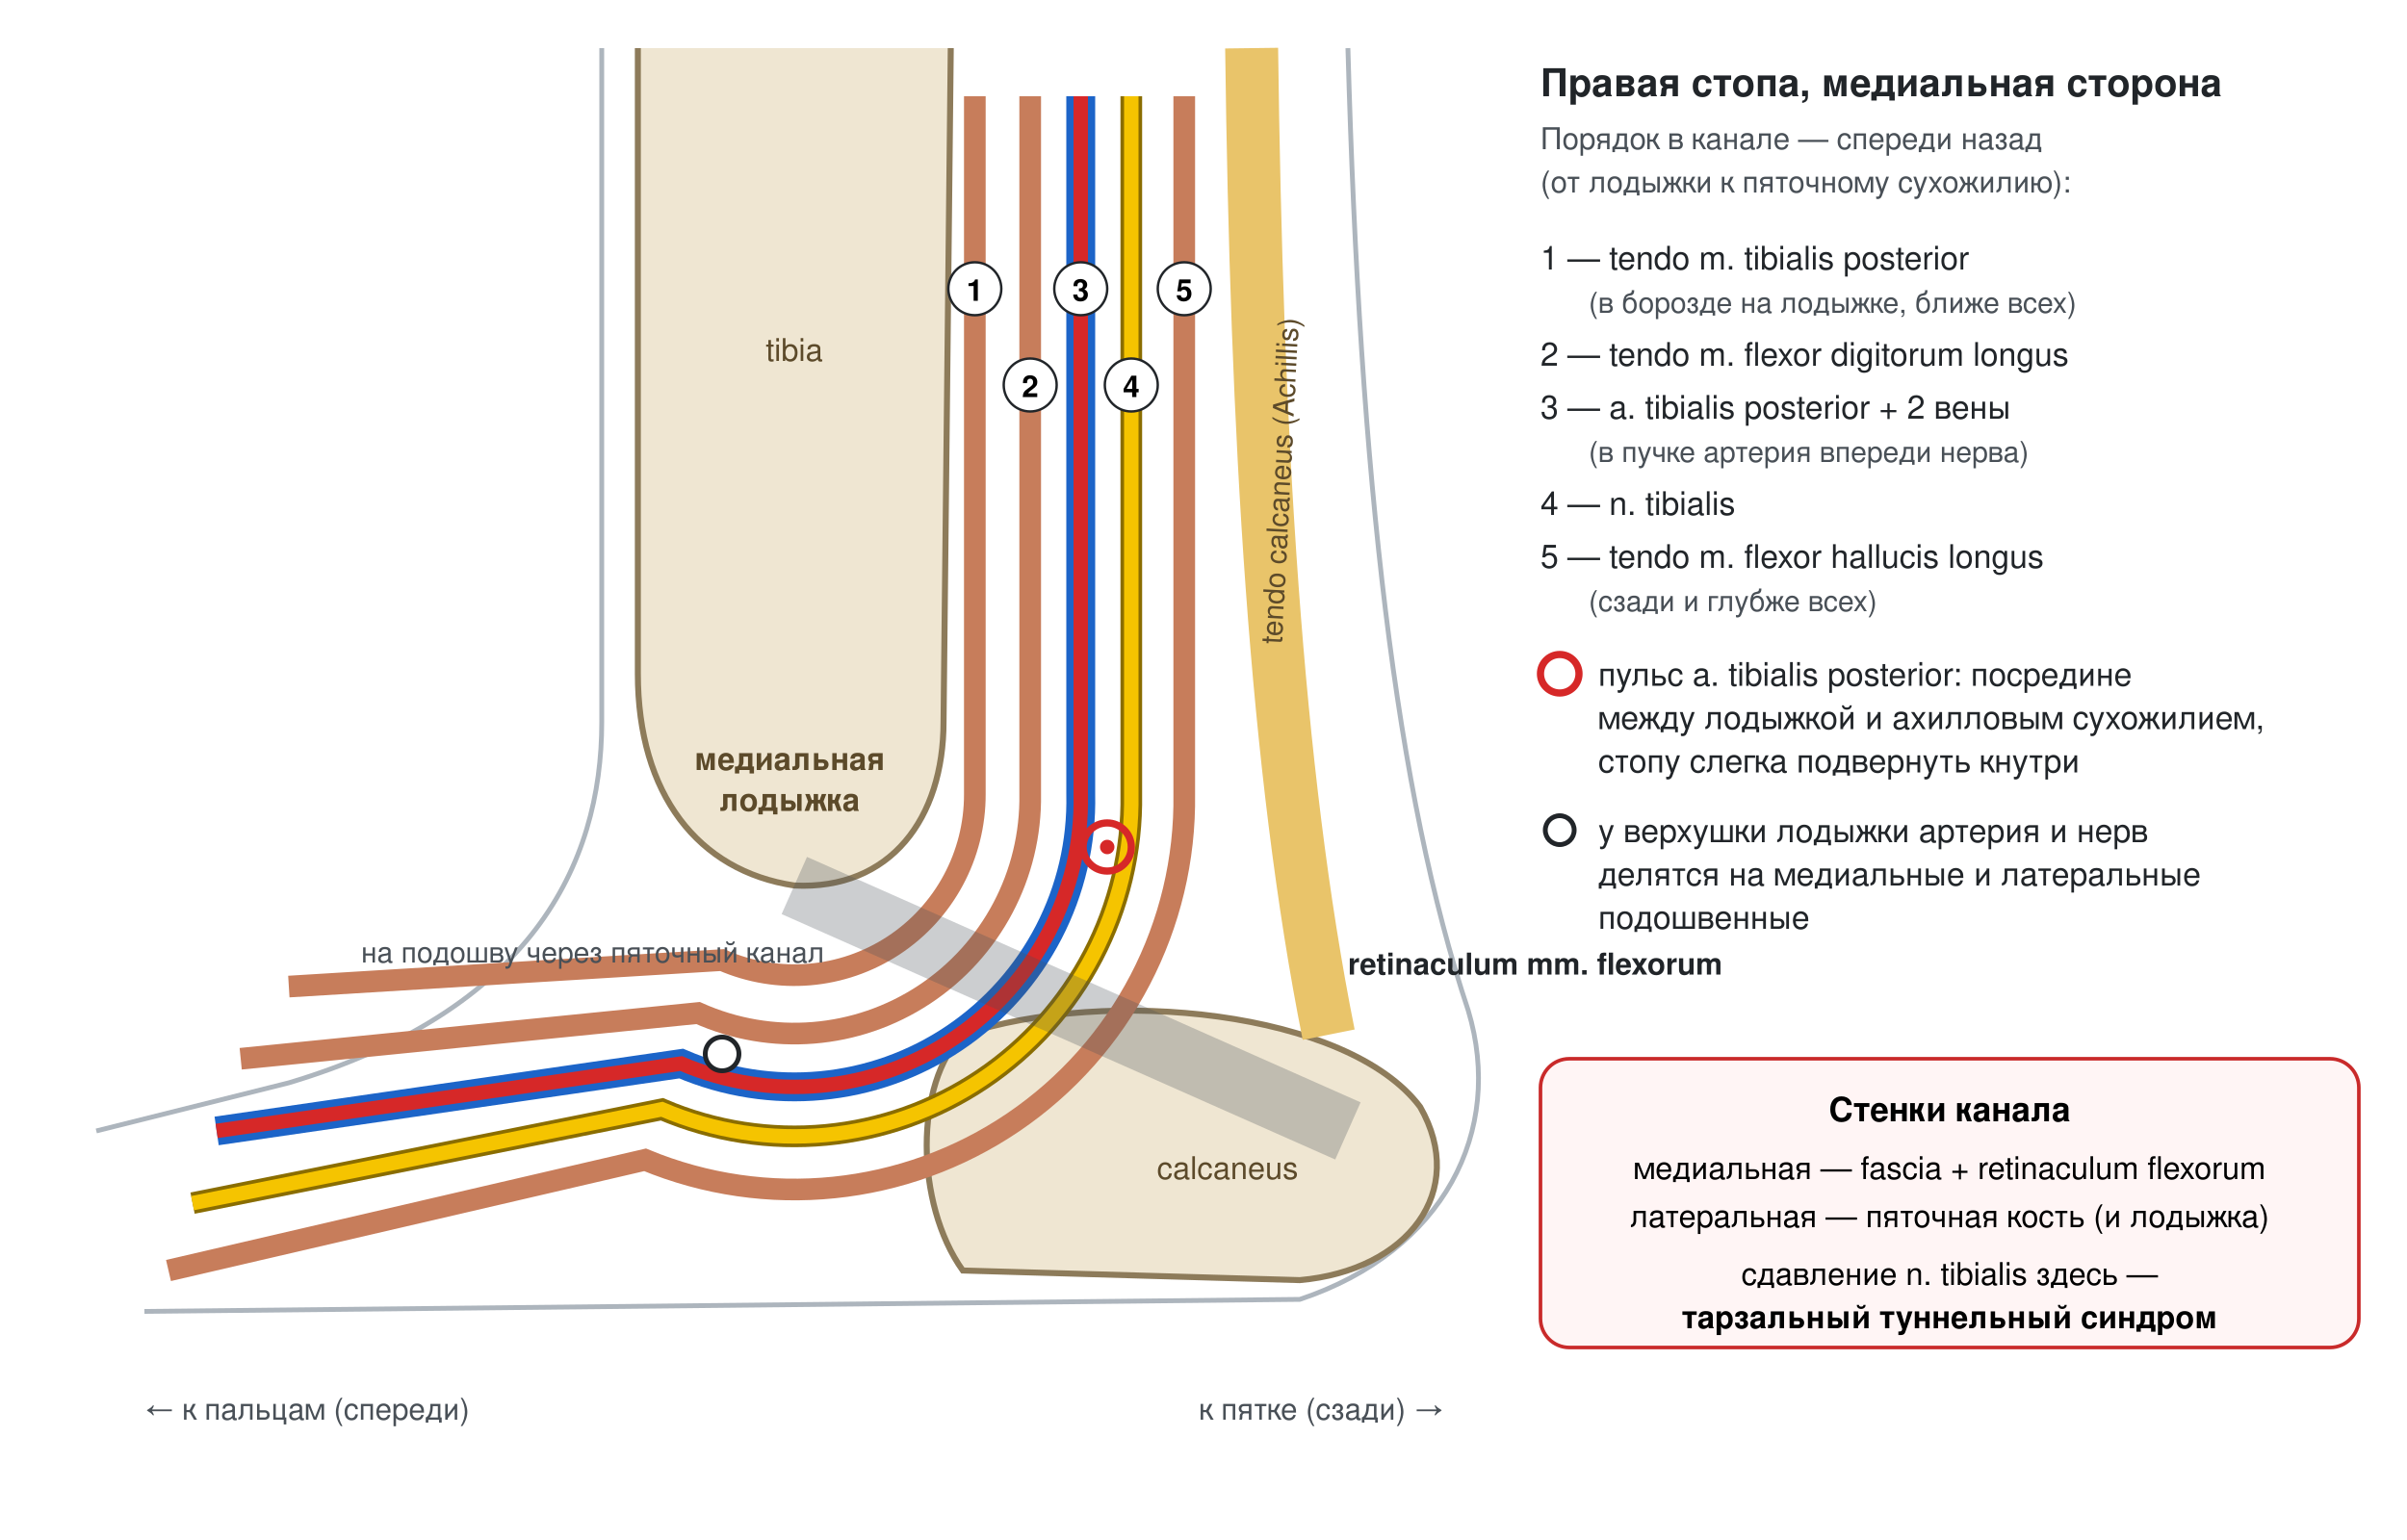
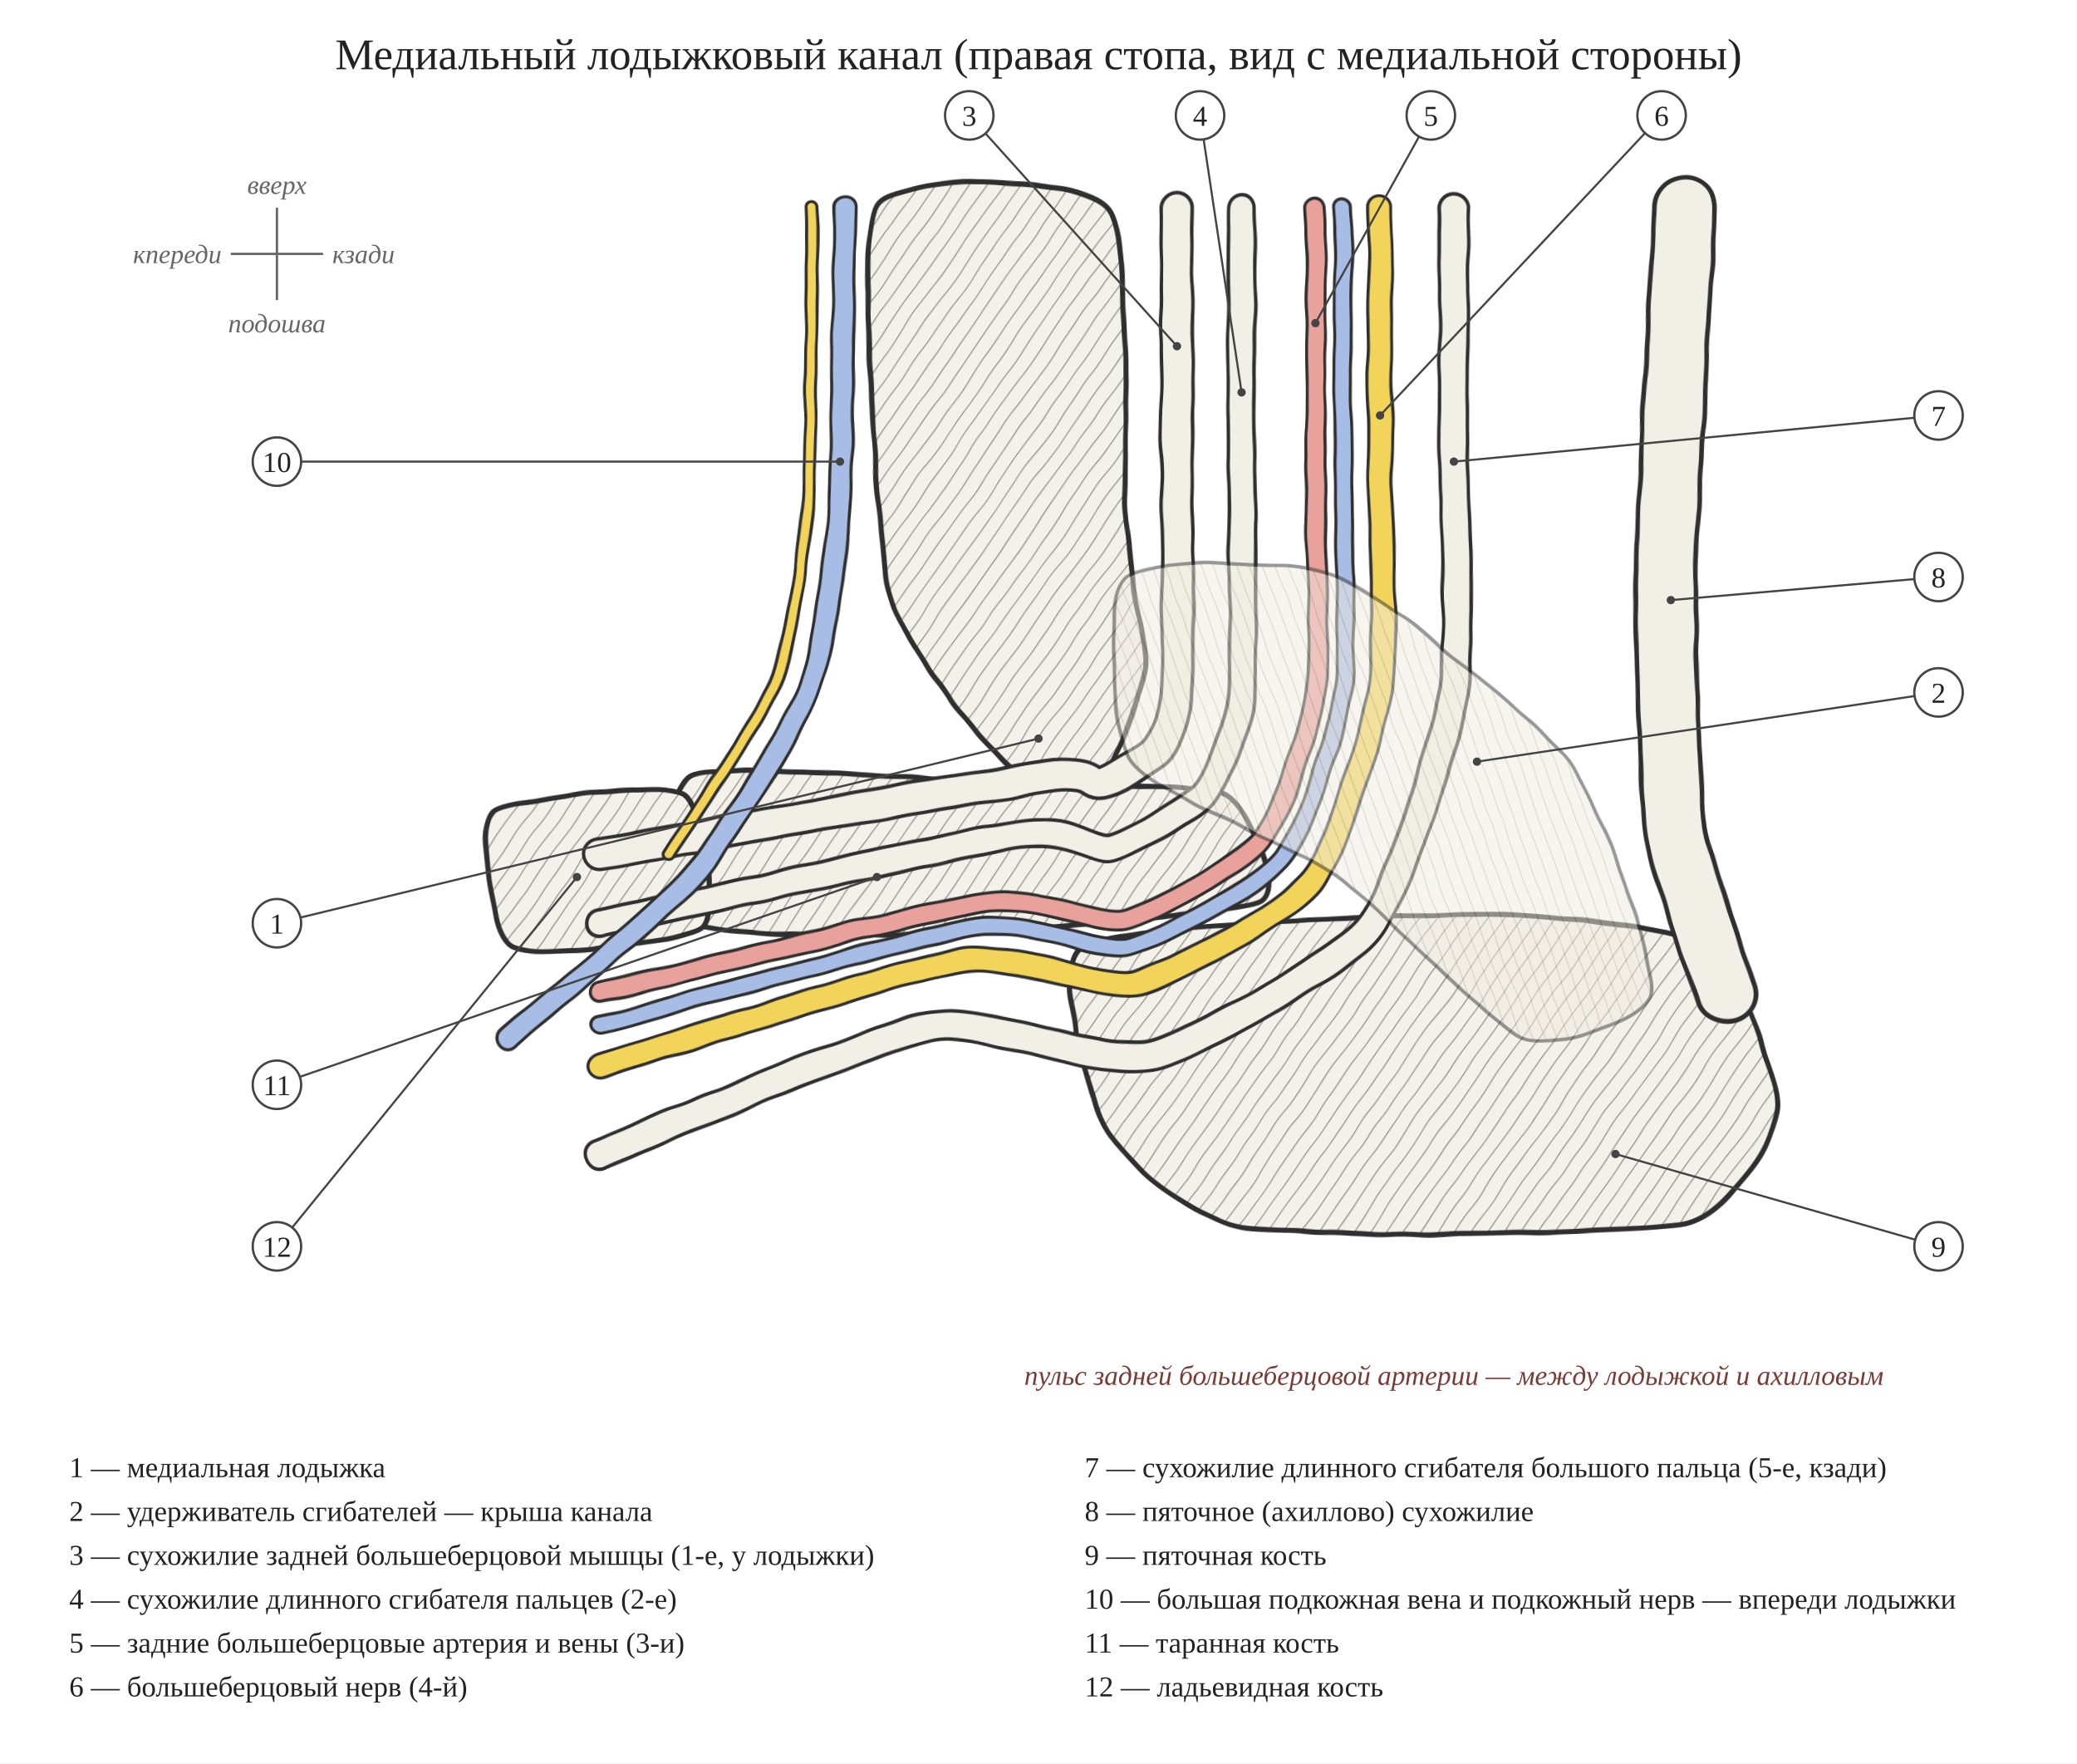
- <svg xmlns="http://www.w3.org/2000/svg" viewBox="0 0 1000 640" font-family="Helvetica, Arial, sans-serif" font-size="14">
-   <rect width="1000" height="640" fill="#ffffff" />
-   <path d="M250 20 L250 300 C250 360 220 420 120 450 L40 470" fill="none" stroke="#adb5bd" stroke-width="2" />
-   <path d="M560 20 C565 200 580 330 610 420 C625 470 600 520 540 540 L60 545" fill="none" stroke="#adb5bd" stroke-width="2" />
-   <path d="M265 20 L265 280 C265 330 290 362 330 368 C370 370 392 340 392 300 L395 20" fill="#efe6d2" stroke="#8d7b5a" stroke-width="2.5" />
-   <path d="M400 430 C460 410 560 420 590 460 C610 495 585 528 540 532 L400 528 C380 500 380 450 400 430 Z" fill="#efe6d2" stroke="#8d7b5a" stroke-width="2.5" />
-   <text x="510" y="490" text-anchor="middle" font-size="13" fill="#5c4a2a">calcaneus</text>
-   <path d="M520 20 C522 180 530 320 552 430" fill="none" stroke="#e9c46a" stroke-width="22" />
-   <text x="536" y="200" text-anchor="middle" font-size="12" fill="#5c4a2a" transform="rotate(-87 536 200)">tendo calcaneus (Achillis)</text>
-   <path d="M405 40 L405 330 A75 75 0 0 1 300 399 L120 410" fill="none" stroke="#c77d5b" stroke-width="9" />
-   <path d="M428 40 L428 330 A98 98 0 0 1 290 421 L100 440" fill="none" stroke="#c77d5b" stroke-width="9" />
-   <path d="M449 40 L449 330 A119 119 0 0 1 283 442 L90 470" fill="none" stroke="#1c64c8" stroke-width="12" />
-   <path d="M449 40 L449 330 A119 119 0 0 1 283 442 L90 470" fill="none" stroke="#d62828" stroke-width="6" />
-   <path d="M470 40 L470 330 A140 140 0 0 1 275 461 L80 500" fill="none" stroke="#8a6d00" stroke-width="9" />
-   <path d="M470 40 L470 330 A140 140 0 0 1 275 461 L80 500" fill="none" stroke="#f5c400" stroke-width="6" />
-   <path d="M492 40 L492 330 A162 162 0 0 1 268 482 L70 528" fill="none" stroke="#c77d5b" stroke-width="9" />
-   <path d="M330 368 L560 470" stroke="#495057" stroke-width="26" stroke-opacity="0.28" />
-   <text x="560" y="405" font-size="12.5" fill="#212529" font-weight="bold">retinaculum mm. flexorum</text>
-   <circle cx="460" cy="352" r="10" fill="none" stroke="#d62828" stroke-width="3" />
-   <circle cx="460" cy="352" r="3" fill="#d62828" />
-   <circle cx="300" cy="438" r="7" fill="#ffffff" stroke="#212529" stroke-width="2" />
-   <g font-weight="bold" font-size="12.5">
-     <g fill="#ffffff" stroke="#212529">
-       <circle cx="405" cy="120" r="11" />
-       <circle cx="428" cy="160" r="11" />
-       <circle cx="449" cy="120" r="11" />
-       <circle cx="470" cy="160" r="11" />
-       <circle cx="492" cy="120" r="11" />
-     </g>
-     <text x="405" y="125" text-anchor="middle">1</text>
-     <text x="428" y="165" text-anchor="middle">2</text>
-     <text x="449" y="125" text-anchor="middle">3</text>
-     <text x="470" y="165" text-anchor="middle">4</text>
-     <text x="492" y="125" text-anchor="middle">5</text>
+ <svg xmlns="http://www.w3.org/2000/svg" viewBox="0 0 900 764" font-family="Georgia, 'Times New Roman', serif">
+   <defs>
+     <filter id="pencil" x="-3%" y="-3%" width="106%" height="106%">
+       <feTurbulence type="fractalNoise" baseFrequency="0.04" numOctaves="2" seed="5" result="n" />
+       <feDisplacementMap in="SourceGraphic" in2="n" scale="2.2" xChannelSelector="R" yChannelSelector="G" />
+     </filter>
+     <filter id="soft" x="-3%" y="-3%" width="106%" height="106%">
+       <feTurbulence type="fractalNoise" baseFrequency="0.06" numOctaves="1" seed="9" result="n" />
+       <feDisplacementMap in="SourceGraphic" in2="n" scale="1.2" xChannelSelector="R" yChannelSelector="G" />
+     </filter>
+     <pattern id="bone" width="6" height="6" patternUnits="userSpaceOnUse" patternTransform="rotate(35)">
+       <rect width="6" height="6" fill="#f4f1ea" />
+       <line x1="0" y1="0" x2="0" y2="6" stroke="#8d8d8d" stroke-width="0.9" />
+     </pattern>
+     <pattern id="marrow" width="8" height="8" patternUnits="userSpaceOnUse">
+       <rect width="8" height="8" fill="#faf6ec" />
+       <circle cx="2" cy="2" r="0.9" fill="#c9bfa8" />
+       <circle cx="6" cy="6" r="0.7" fill="#d6ccb4" />
+     </pattern>
+     <pattern id="fat" width="10" height="10" patternUnits="userSpaceOnUse">
+       <rect width="10" height="10" fill="#fbf4dc" />
+       <circle cx="3" cy="3" r="2.2" fill="none" stroke="#e2d3a4" stroke-width="0.6" />
+       <circle cx="8" cy="8" r="1.8" fill="none" stroke="#e2d3a4" stroke-width="0.6" />
+     </pattern>
+     <pattern id="lig" width="5" height="5" patternUnits="userSpaceOnUse" patternTransform="rotate(-20)">
+       <rect width="5" height="5" fill="#efece2" />
+       <line x1="0" y1="0" x2="0" y2="5" stroke="#b9b29d" stroke-width="0.8" />
+     </pattern>
+     <pattern id="xmus" width="9" height="9" patternUnits="userSpaceOnUse">
+       <rect width="9" height="9" fill="#f1dad0" />
+       <circle cx="2" cy="2" r="1.1" fill="#c79c8c" />
+       <circle cx="6.5" cy="4" r="0.9" fill="#cfa696" />
+       <circle cx="3.5" cy="7" r="1" fill="#c79c8c" />
+     </pattern>
+     <pattern id="xmus2" width="9" height="9" patternUnits="userSpaceOnUse">
+       <rect width="9" height="9" fill="#e9cdc2" />
+       <circle cx="2.5" cy="3" r="1.1" fill="#bb8f80" />
+       <circle cx="7" cy="6" r="1" fill="#c39888" />
+       <circle cx="5" cy="1" r="0.8" fill="#c39888" />
+     </pattern>
+     <pattern id="xmus3" width="9" height="9" patternUnits="userSpaceOnUse">
+       <rect width="9" height="9" fill="#f5e3dc" />
+       <circle cx="3" cy="2" r="1" fill="#d3ad9e" />
+       <circle cx="6" cy="6.5" r="1.1" fill="#cba293" />
+     </pattern>
+   </defs>
+   <rect width="900" height="764" fill="#ffffff" />
+   <text x="450.0" y="30" font-size="19" text-anchor="middle" fill="#222">Медиальный лодыжковый канал (правая стопа, вид с медиальной стороны)</text>
+   <g filter="url(#soft)" stroke-linecap="round" stroke-linejoin="round">
+ </g>
+   <g filter="url(#pencil)" stroke-linecap="round" stroke-linejoin="round">
+     <path d="M380.0 90.0 C389.6 74.0, 469.2 76.0, 480.0 90.0 C490.8 104.0, 486.4 210.0, 488.0 230.0 C489.6 250.0, 497.2 279.0, 496.0 290.0 C494.8 301.0, 481.6 335.6, 476.0 340.0 C470.4 344.4, 446.6 338.0, 440.0 334.0 C433.4 330.0, 415.6 308.4, 410.0 300.0 C404.4 291.6, 387.0 271.0, 384.0 250.0 C381.0 229.0, 370.4 106.0, 380.0 90.0 Z" fill="url(#bone)" stroke="#2f2f2f" stroke-width="2.2" />
+     <path d="M300.0 336.0 C314.0 330.0, 417.0 339.2, 440.0 340.0 C463.0 340.8, 519.4 339.0, 530.0 344.0 C540.6 349.0, 557.0 384.0, 546.0 390.0 C535.0 396.0, 444.6 403.0, 420.0 404.0 C395.4 405.0, 312.0 406.8, 300.0 400.0 C288.0 393.2, 286.0 342.0, 300.0 336.0 Z" fill="url(#bone)" stroke="#2f2f2f" stroke-width="2.2" />
+     <path d="M214.0 352.0 C221.4 345.4, 287.0 339.0, 296.0 344.0 C305.0 349.0, 311.4 395.4, 304.0 402.0 C296.6 408.6, 231.0 415.0, 222.0 410.0 C213.0 405.0, 206.6 358.6, 214.0 352.0 Z" fill="url(#bone)" stroke="#2f2f2f" stroke-width="2.2" />
+     <path d="M470.0 410.0 C486.0 400.6, 613.0 396.0, 640.0 396.0 C667.0 396.0, 727.0 401.6, 740.0 410.0 C753.0 418.4, 771.0 468.0, 770.0 480.0 C769.0 492.0, 753.0 524.8, 730.0 530.0 C707.0 535.2, 565.0 536.0, 540.0 532.0 C515.0 528.0, 487.0 502.2, 480.0 490.0 C473.0 477.8, 454.0 419.4, 470.0 410.0 Z" fill="url(#bone)" stroke="#2f2f2f" stroke-width="2.2" />
+     <path d="M730.0 90.0 C729.2 106.0, 722.4 223.0, 722.0 250.0 C721.6 277.0, 723.4 342.0, 726.0 360.0 C728.6 378.0, 745.8 423.0, 748.0 430.0" fill="none" stroke="#2f2f2f" stroke-width="28" />
+     <path d="M730.0 90.0 C729.2 106.0, 722.4 223.0, 722.0 250.0 C721.6 277.0, 723.4 342.0, 726.0 360.0 C728.6 378.0, 745.8 423.0, 748.0 430.0" fill="none" stroke="#f2f0e6" stroke-width="24" />
+     <path d="M510.0 90.0 C510.0 101.0, 510.0 179.0, 510.0 200.0 C510.0 221.0, 510.9 287.4, 510.0 300.0 C509.1 312.6, 503.9 321.8, 500.6 325.7 C497.3 329.7, 481.7 338.3, 476.9 339.4 C472.2 340.4, 474.8 333.2, 453.1 336.3 C431.4 339.3, 279.3 366.6, 260.0 370.0" fill="none" stroke="#2f2f2f" stroke-width="15" />
+     <path d="M510.0 90.0 C510.0 101.0, 510.0 179.0, 510.0 200.0 C510.0 221.0, 510.9 287.4, 510.0 300.0 C509.1 312.6, 503.9 321.8, 500.6 325.7 C497.3 329.7, 481.7 338.3, 476.9 339.4 C472.2 340.4, 474.8 333.2, 453.1 336.3 C431.4 339.3, 279.3 366.6, 260.0 370.0" fill="none" stroke="#f2f0e6" stroke-width="12" />
+     <path d="M538.0 90.0 C538.0 101.0, 538.0 179.0, 538.0 200.0 C538.0 221.0, 539.6 285.6, 538.0 300.0 C536.4 314.4, 527.7 337.0, 522.1 343.7 C516.5 350.4, 489.9 365.2, 481.8 367.0 C473.7 368.8, 463.4 358.3, 441.3 361.6 C419.1 364.9, 278.1 396.2, 260.0 400.0" fill="none" stroke="#2f2f2f" stroke-width="13" />
+     <path d="M538.0 90.0 C538.0 101.0, 538.0 179.0, 538.0 200.0 C538.0 221.0, 539.6 285.6, 538.0 300.0 C536.4 314.4, 527.7 337.0, 522.1 343.7 C516.5 350.4, 489.9 365.2, 481.8 367.0 C473.7 368.8, 463.4 358.3, 441.3 361.6 C419.1 364.9, 278.1 396.2, 260.0 400.0" fill="none" stroke="#f2f0e6" stroke-width="10" />
+     <path d="M570.0 90.0 C570.0 101.0, 570.0 179.0, 570.0 200.0 C570.0 221.0, 572.3 283.6, 570.0 300.0 C567.7 316.4, 554.9 354.4, 546.6 364.3 C538.3 374.1, 499.3 395.8, 487.4 398.5 C475.5 401.1, 450.5 387.5, 427.7 390.6 C405.0 393.8, 276.8 426.1, 260.0 430.0" fill="none" stroke="#2f2f2f" stroke-width="9.6" stroke-linecap="round" />
+     <path d="M570.0 90.0 C570.0 101.0, 570.0 179.0, 570.0 200.0 C570.0 221.0, 572.3 283.6, 570.0 300.0 C567.7 316.4, 554.9 354.4, 546.6 364.3 C538.3 374.1, 499.3 395.8, 487.4 398.5 C475.5 401.1, 450.5 387.5, 427.7 390.6 C405.0 393.8, 276.8 426.1, 260.0 430.0" fill="none" stroke="#e8a19b" stroke-width="7" stroke-linecap="round" />
+     <path d="M582.0 90.0 C582.0 101.0, 582.0 179.0, 582.0 200.0 C582.0 221.0, 584.6 282.8, 582.0 300.0 C579.4 317.2, 565.1 361.0, 555.8 372.0 C546.5 383.0, 502.8 407.3, 489.4 410.3 C476.1 413.2, 445.6 398.1, 422.7 401.5 C399.7 404.9, 276.3 439.8, 260.0 444.0" fill="none" stroke="#2f2f2f" stroke-width="8.6" stroke-linecap="round" />
+     <path d="M582.0 90.0 C582.0 101.0, 582.0 179.0, 582.0 200.0 C582.0 221.0, 584.6 282.8, 582.0 300.0 C579.4 317.2, 565.1 361.0, 555.8 372.0 C546.5 383.0, 502.8 407.3, 489.4 410.3 C476.1 413.2, 445.6 398.1, 422.7 401.5 C399.7 404.9, 276.3 439.8, 260.0 444.0" fill="none" stroke="#a8bde6" stroke-width="6" stroke-linecap="round" />
+     <path d="M598.0 90.0 C598.0 101.0, 598.0 179.0, 598.0 200.0 C598.0 221.0, 601.0 281.8, 598.0 300.0 C595.0 318.2, 578.6 369.7, 568.1 382.3 C557.5 394.9, 507.4 422.7, 492.2 426.1 C477.0 429.4, 439.1 412.4, 415.9 416.0 C392.7 419.6, 275.6 457.4, 260.0 462.0" fill="none" stroke="#2f2f2f" stroke-width="11.6" stroke-linecap="round" />
+     <path d="M598.0 90.0 C598.0 101.0, 598.0 179.0, 598.0 200.0 C598.0 221.0, 601.0 281.8, 598.0 300.0 C595.0 318.2, 578.6 369.7, 568.1 382.3 C557.5 394.9, 507.4 422.7, 492.2 426.1 C477.0 429.4, 439.1 412.4, 415.9 416.0 C392.7 419.6, 275.6 457.4, 260.0 462.0" fill="none" stroke="#f2d45a" stroke-width="9" stroke-linecap="round" />
+     <path d="M630.0 90.0 C630.0 101.0, 630.0 179.0, 630.0 200.0 C630.0 221.0, 633.7 279.7, 630.0 300.0 C626.3 320.3, 605.8 387.1, 592.6 402.8 C579.3 418.6, 516.8 453.4, 497.8 457.6 C478.8 461.8, 426.2 440.8, 402.4 445.0 C378.6 449.3, 274.2 494.5, 260.0 500.0" fill="none" stroke="#2f2f2f" stroke-width="14" />
+     <path d="M630.0 90.0 C630.0 101.0, 630.0 179.0, 630.0 200.0 C630.0 221.0, 633.7 279.7, 630.0 300.0 C626.3 320.3, 605.8 387.1, 592.6 402.8 C579.3 418.6, 516.8 453.4, 497.8 457.6 C478.8 461.8, 426.2 440.8, 402.4 445.0 C378.6 449.3, 274.2 494.5, 260.0 500.0" fill="none" stroke="#f2f0e6" stroke-width="11" />
+     <path d="M488.0 250.0 C497.0 242.0, 560.8 242.0, 580.0 250.0 C599.2 258.0, 666.4 312.0, 680.0 330.0 C693.6 348.0, 718.0 418.0, 716.0 430.0 C714.0 442.0, 673.6 455.0, 660.0 450.0 C646.4 445.0, 597.0 392.0, 580.0 380.0 C563.0 368.0, 499.2 343.0, 490.0 330.0 C480.8 317.0, 479.0 258.0, 488.0 250.0 Z" fill="url(#lig)" stroke="#2f2f2f" stroke-width="1.5" opacity="0.5" />
+     <path d="M366.0 90.0 C365.8 103.0, 365.6 199.0, 364.0 220.0 C362.4 241.0, 356.4 284.0, 350.0 300.0 C343.6 316.0, 313.0 365.0, 300.0 380.0 C287.0 395.0, 228.0 443.0, 220.0 450.0" fill="none" stroke="#2f2f2f" stroke-width="10.6" stroke-linecap="round" />
+     <path d="M366.0 90.0 C365.8 103.0, 365.6 199.0, 364.0 220.0 C362.4 241.0, 356.4 284.0, 350.0 300.0 C343.6 316.0, 313.0 365.0, 300.0 380.0 C287.0 395.0, 228.0 443.0, 220.0 450.0" fill="none" stroke="#a8bde6" stroke-width="8" stroke-linecap="round" />
+     <path d="M352.0 90.0 C351.8 103.0, 351.6 199.4, 350.0 220.0 C348.4 240.6, 342.0 281.0, 336.0 296.0 C330.0 311.0, 294.6 362.6, 290.0 370.0" fill="none" stroke="#2f2f2f" stroke-width="6.1" stroke-linecap="round" />
+     <path d="M352.0 90.0 C351.8 103.0, 351.6 199.4, 350.0 220.0 C348.4 240.6, 342.0 281.0, 336.0 296.0 C330.0 311.0, 294.6 362.6, 290.0 370.0" fill="none" stroke="#f2d45a" stroke-width="3.5" stroke-linecap="round" />
  </g>
-   <text x="328" y="320" text-anchor="middle" font-size="13" font-weight="bold" fill="#5c4a2a">медиальная</text>
-   <text x="328" y="337" text-anchor="middle" font-size="13" font-weight="bold" fill="#5c4a2a">лодыжка</text>
-   <text x="330" y="150" text-anchor="middle" font-size="13" fill="#5c4a2a">tibia</text>
-   <text x="60" y="590" font-size="12.5" fill="#495057">← к пальцам (спереди)</text>
-   <text x="600" y="590" font-size="12.5" fill="#495057" text-anchor="end">к пятке (сзади) →</text>
-   <text x="150" y="400" font-size="12" fill="#495057">на подошву через пяточный канал</text>
-   <g font-size="13.5" fill="#212529">
-     <text x="640" y="40" font-weight="bold" font-size="16">Правая стопа, медиальная сторона</text>
-     <text x="640" y="62" font-size="12.5" fill="#495057">Порядок в канале — спереди назад</text>
-     <text x="640" y="62" font-size="12.5" fill="#495057" dy="18">(от лодыжки к пяточному сухожилию):</text>
-     <text x="640" y="112">1 — tendo m. tibialis posterior</text>
-     <text x="660" y="130" font-size="12" fill="#495057">(в борозде на лодыжке, ближе всех)</text>
-     <text x="640" y="152">2 — tendo m. flexor digitorum longus</text>
-     <text x="640" y="174">3 — a. tibialis posterior + 2 вены</text>
-     <text x="660" y="192" font-size="12" fill="#495057">(в пучке артерия впереди нерва)</text>
-     <text x="640" y="214">4 — n. tibialis</text>
-     <text x="640" y="236">5 — tendo m. flexor hallucis longus</text>
-     <text x="660" y="254" font-size="12" fill="#495057">(сзади и глубже всех)</text>
-     <circle cx="648" cy="280" r="8" fill="none" stroke="#d62828" stroke-width="3" />
-     <text x="664" y="285">пульс a. tibialis posterior: посредине</text>
-     <text x="664" y="303">между лодыжкой и ахилловым сухожилием,</text>
-     <text x="664" y="321">стопу слегка подвернуть кнутри</text>
-     <circle cx="648" cy="345" r="6" fill="#ffffff" stroke="#212529" stroke-width="2" />
-     <text x="664" y="350">у верхушки лодыжки артерия и нерв</text>
-     <text x="664" y="368">делятся на медиальные и латеральные</text>
-     <text x="664" y="386">подошвенные</text>
+   <line x1="450" y1="320" x2="120" y2="400" stroke="#444" stroke-width="0.9" />
+   <circle cx="450" cy="320" r="1.8" fill="#444" />
+   <circle cx="120" cy="400" r="10.5" fill="#fff" stroke="#444" stroke-width="1" />
+   <text x="120" y="404.5" font-size="12.5" text-anchor="middle" fill="#222">1</text>
+   <line x1="640" y1="330" x2="840" y2="300" stroke="#444" stroke-width="0.9" />
+   <circle cx="640" cy="330" r="1.8" fill="#444" />
+   <circle cx="840" cy="300" r="10.5" fill="#fff" stroke="#444" stroke-width="1" />
+   <text x="840" y="304.5" font-size="12.5" text-anchor="middle" fill="#222">2</text>
+   <line x1="510" y1="150" x2="420" y2="50" stroke="#444" stroke-width="0.9" />
+   <circle cx="510" cy="150" r="1.8" fill="#444" />
+   <circle cx="420" cy="50" r="10.5" fill="#fff" stroke="#444" stroke-width="1" />
+   <text x="420" y="54.5" font-size="12.5" text-anchor="middle" fill="#222">3</text>
+   <line x1="538" y1="170" x2="520" y2="50" stroke="#444" stroke-width="0.9" />
+   <circle cx="538" cy="170" r="1.8" fill="#444" />
+   <circle cx="520" cy="50" r="10.5" fill="#fff" stroke="#444" stroke-width="1" />
+   <text x="520" y="54.5" font-size="12.5" text-anchor="middle" fill="#222">4</text>
+   <line x1="570" y1="140" x2="620" y2="50" stroke="#444" stroke-width="0.9" />
+   <circle cx="570" cy="140" r="1.8" fill="#444" />
+   <circle cx="620" cy="50" r="10.5" fill="#fff" stroke="#444" stroke-width="1" />
+   <text x="620" y="54.5" font-size="12.5" text-anchor="middle" fill="#222">5</text>
+   <line x1="598" y1="180" x2="720" y2="50" stroke="#444" stroke-width="0.9" />
+   <circle cx="598" cy="180" r="1.8" fill="#444" />
+   <circle cx="720" cy="50" r="10.5" fill="#fff" stroke="#444" stroke-width="1" />
+   <text x="720" y="54.5" font-size="12.5" text-anchor="middle" fill="#222">6</text>
+   <line x1="630" y1="200" x2="840" y2="180" stroke="#444" stroke-width="0.9" />
+   <circle cx="630" cy="200" r="1.8" fill="#444" />
+   <circle cx="840" cy="180" r="10.5" fill="#fff" stroke="#444" stroke-width="1" />
+   <text x="840" y="184.5" font-size="12.5" text-anchor="middle" fill="#222">7</text>
+   <line x1="724" y1="260" x2="840" y2="250" stroke="#444" stroke-width="0.9" />
+   <circle cx="724" cy="260" r="1.8" fill="#444" />
+   <circle cx="840" cy="250" r="10.5" fill="#fff" stroke="#444" stroke-width="1" />
+   <text x="840" y="254.5" font-size="12.5" text-anchor="middle" fill="#222">8</text>
+   <line x1="700" y1="500" x2="840" y2="540" stroke="#444" stroke-width="0.9" />
+   <circle cx="700" cy="500" r="1.8" fill="#444" />
+   <circle cx="840" cy="540" r="10.5" fill="#fff" stroke="#444" stroke-width="1" />
+   <text x="840" y="544.5" font-size="12.5" text-anchor="middle" fill="#222">9</text>
+   <line x1="364" y1="200" x2="120" y2="200" stroke="#444" stroke-width="0.9" />
+   <circle cx="364" cy="200" r="1.8" fill="#444" />
+   <circle cx="120" cy="200" r="10.5" fill="#fff" stroke="#444" stroke-width="1" />
+   <text x="120" y="204.5" font-size="12.5" text-anchor="middle" fill="#222">10</text>
+   <line x1="380" y1="380" x2="120" y2="470" stroke="#444" stroke-width="0.9" />
+   <circle cx="380" cy="380" r="1.8" fill="#444" />
+   <circle cx="120" cy="470" r="10.5" fill="#fff" stroke="#444" stroke-width="1" />
+   <text x="120" y="474.5" font-size="12.5" text-anchor="middle" fill="#222">11</text>
+   <line x1="250" y1="380" x2="120" y2="540" stroke="#444" stroke-width="0.9" />
+   <circle cx="250" cy="380" r="1.8" fill="#444" />
+   <circle cx="120" cy="540" r="10.5" fill="#fff" stroke="#444" stroke-width="1" />
+   <text x="120" y="544.5" font-size="12.5" text-anchor="middle" fill="#222">12</text>
+   <text x="630" y="600" font-size="12" text-anchor="middle" fill="#7a3a35" font-weight="normal" font-style="italic">пульс задней большеберцовой артерии — между лодыжкой и ахилловым</text>
+   <g stroke="#666" stroke-width="1" fill="none">
+     <line x1="100" y1="110" x2="140" y2="110" />
+     <line x1="120" y1="90" x2="120" y2="130" />
  </g>
-   <rect x="640" y="440" width="340" height="120" rx="12" fill="#fff5f5" stroke="#c92a2a" stroke-width="1.5" />
-   <text x="810" y="466" text-anchor="middle" font-weight="bold">Стенки канала</text>
-   <text x="810" y="490" text-anchor="middle" font-size="13">медиальная — fascia + retinaculum flexorum</text>
-   <text x="810" y="510" text-anchor="middle" font-size="13">латеральная — пяточная кость (и лодыжка)</text>
-   <text x="810" y="534" text-anchor="middle" font-size="13">сдавление n. tibialis здесь —</text>
-   <text x="810" y="552" text-anchor="middle" font-size="13" font-weight="bold">тарзальный туннельный синдром</text>
+   <text x="120" y="84" font-size="11.5" text-anchor="middle" fill="#666" font-style="italic">вверх</text>
+   <text x="120" y="144" font-size="11.5" text-anchor="middle" fill="#666" font-style="italic">подошва</text>
+   <text x="96" y="114" font-size="11.5" text-anchor="end" fill="#666" font-style="italic">кпереди</text>
+   <text x="144" y="114" font-size="11.5" text-anchor="start" fill="#666" font-style="italic">кзади</text>
+   <text x="30" y="640" font-size="12.5" fill="#222">1 — медиальная лодыжка</text>
+   <text x="30" y="659" font-size="12.5" fill="#222">2 — удерживатель сгибателей — крыша канала</text>
+   <text x="30" y="678" font-size="12.5" fill="#222">3 — сухожилие задней большеберцовой мышцы (1-е, у лодыжки)</text>
+   <text x="30" y="697" font-size="12.5" fill="#222">4 — сухожилие длинного сгибателя пальцев (2-е)</text>
+   <text x="30" y="716" font-size="12.5" fill="#222">5 — задние большеберцовые артерия и вены (3-и)</text>
+   <text x="30" y="735" font-size="12.5" fill="#222">6 — большеберцовый нерв (4-й)</text>
+   <text x="470" y="640" font-size="12.5" fill="#222">7 — сухожилие длинного сгибателя большого пальца (5-е, кзади)</text>
+   <text x="470" y="659" font-size="12.5" fill="#222">8 — пяточное (ахиллово) сухожилие</text>
+   <text x="470" y="678" font-size="12.5" fill="#222">9 — пяточная кость</text>
+   <text x="470" y="697" font-size="12.5" fill="#222">10 — большая подкожная вена и подкожный нерв — впереди лодыжки</text>
+   <text x="470" y="716" font-size="12.5" fill="#222">11 — таранная кость</text>
+   <text x="470" y="735" font-size="12.5" fill="#222">12 — ладьевидная кость</text>
</svg>
